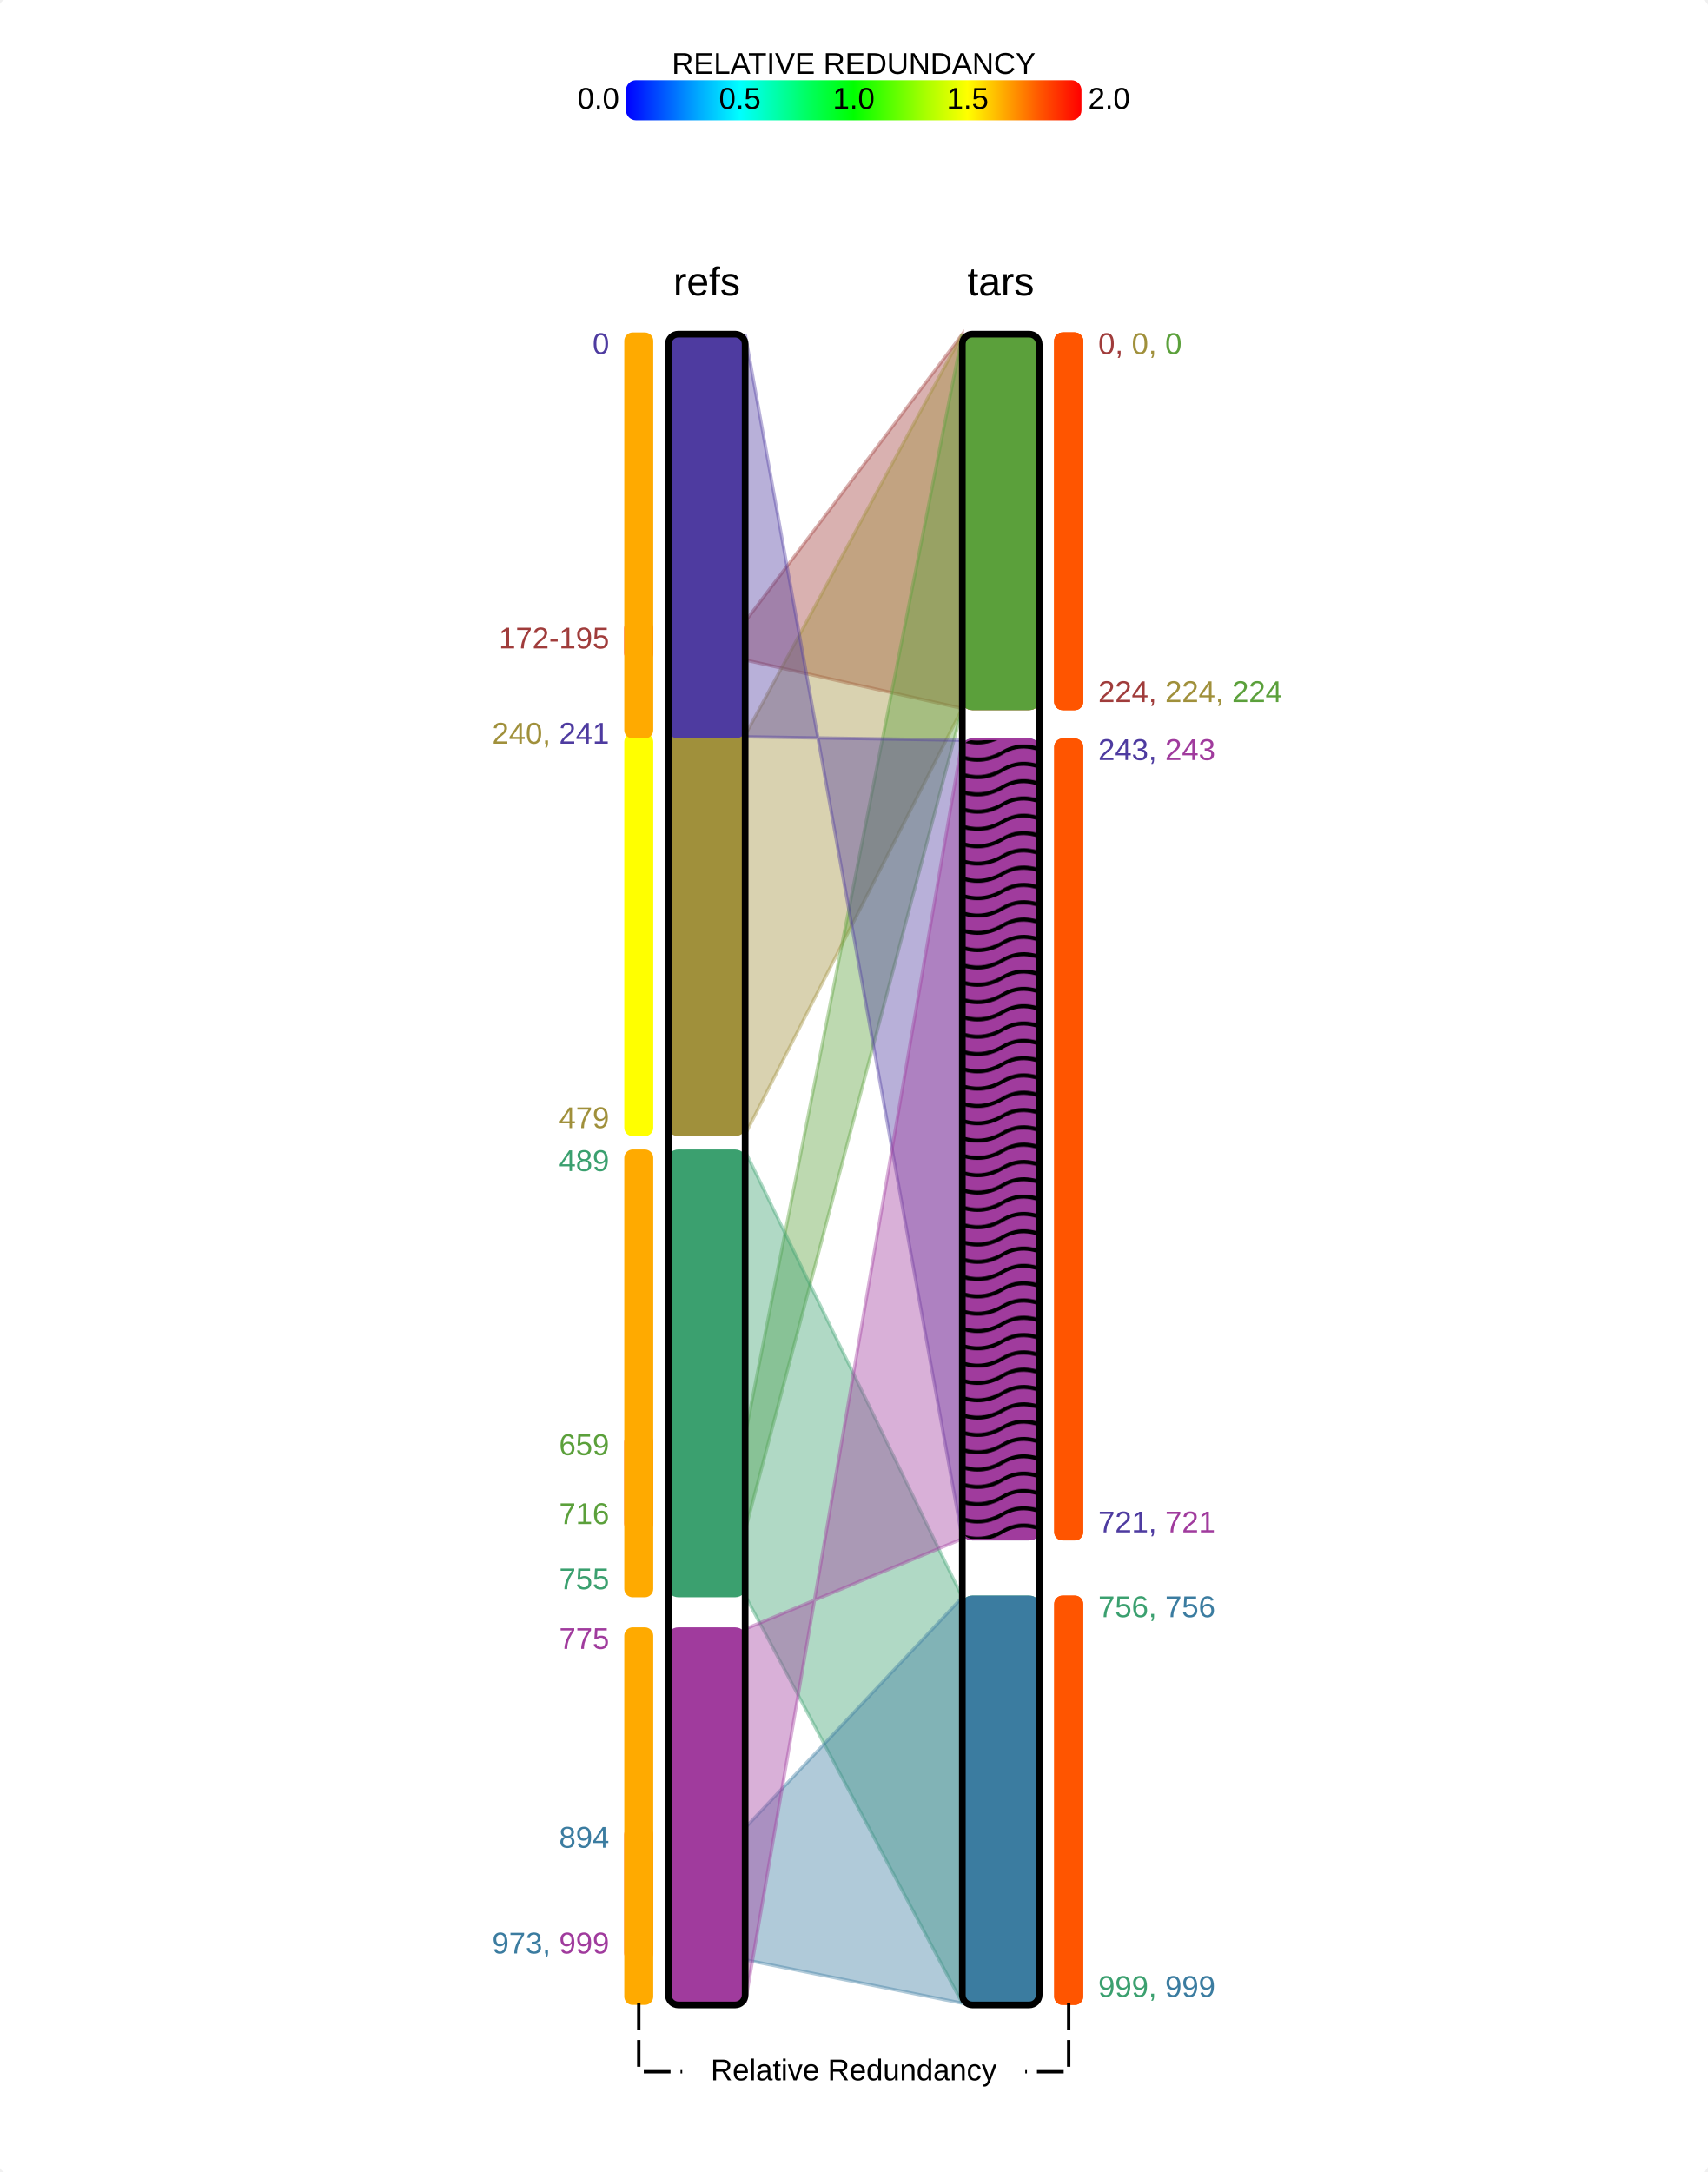
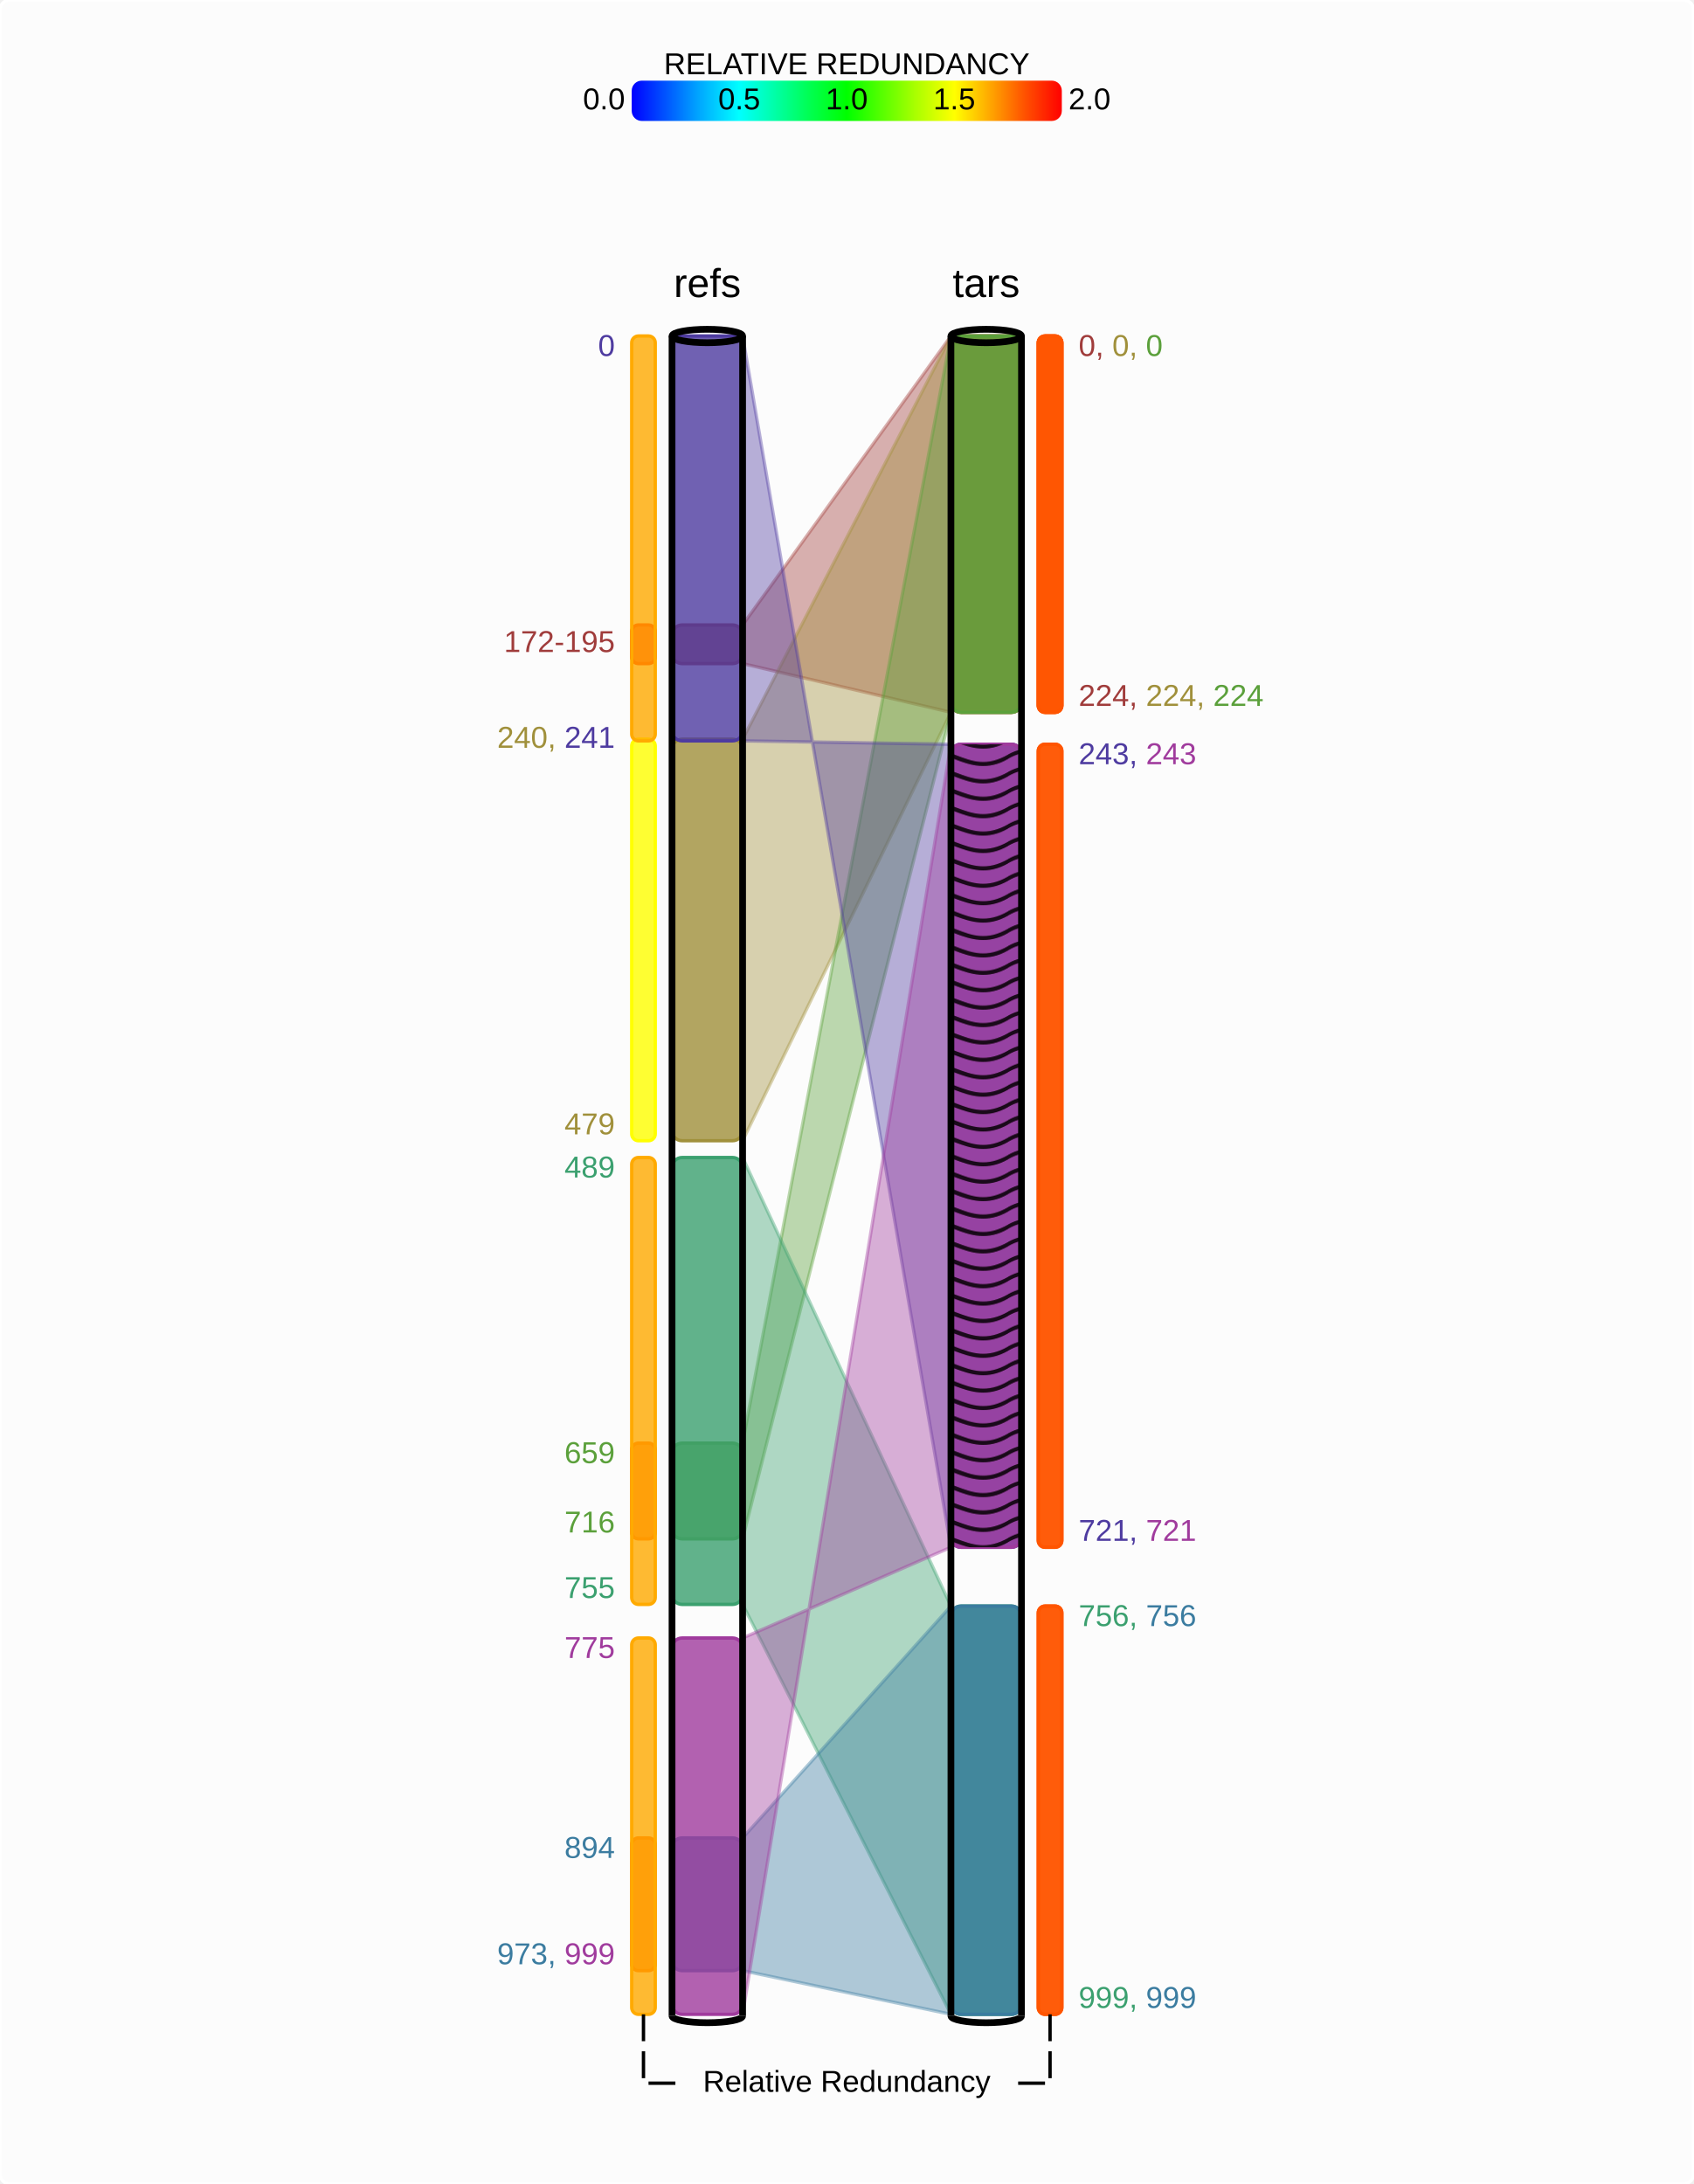
- <svg xmlns="http://www.w3.org/2000/svg" width="511" height="650">
+ <svg xmlns="http://www.w3.org/2000/svg" width="504" height="650">
  <defs id="ffff">
    <pattern id="Wavy" height="5.181" width="30" patternUnits="userSpaceOnUse">
      <path d="M 7.597,0.061 C 5.079,-0.187 2.656,0.302 -0.01,1.788 L -0.01,3.061 C 2.773,1.431 5.173,1.052 7.472,1.280 C 9.770,1.508 11.969,2.361 14.253,3.218 C 18.820,4.931 23.804,6.676 30.066,3.061 L 30.062,1.788 C 23.622,5.497 19.246,3.770 14.691,2.061 C 12.413,1.207 10.115,0.311 7.597,0.061 z" fill="black" stroke="none" />
    </pattern>
  </defs>
  <defs id="ffff">
    <pattern id="WavyWhite" height="5.181" width="30" patternUnits="userSpaceOnUse">
      <path d="M 7.597,0.061 C 5.079,-0.187 2.656,0.302 -0.01,1.788 L -0.01,3.061 C 2.773,1.431 5.173,1.052 7.472,1.280 C 9.770,1.508 11.969,2.361 14.253,3.218 C 18.820,4.931 23.804,6.676 30.066,3.061 L 30.062,1.788 C 23.622,5.497 19.246,3.770 14.691,2.061 C 12.413,1.207 10.115,0.311 7.597,0.061 z" fill="white" stroke="none" />
    </pattern>
  </defs>
-   <rect fill="white" stroke="white" fill-opacity="1" width="511.00" height="650.00" x="0.00" y="0.00" ry="3" />
-   <text id="211.50000085.000000" x="211.50" y="85.00" dominant-baseline="middle" transform="" font-size="12px" font-weight="normal" font-family="Arial" fill="black" text-align="start" line-height="125%%" text-anchor="middle">refs</text>
-   <text id="299.50000085.000000" x="299.50" y="85.00" dominant-baseline="middle" transform="" font-size="12px" font-weight="normal" font-family="Arial" fill="black" text-align="start" line-height="125%%" text-anchor="middle">tars</text>
-   <text id="182.333333100.000000" x="182.33" y="100.00" dominant-baseline="text-before-edge" transform="" font-size="9px" font-weight="normal" font-family="Arial" fill="black" text-align="start" line-height="125%%" text-anchor="end">
+   <rect fill="white" stroke="white" fill-opacity="0.8" width="504.00" height="650.00" x="0.00" y="0.00" ry="3" />
+   <text id="210.50000085.000000" x="210.50" y="85.00" dominant-baseline="middle" transform="" font-size="12px" font-weight="normal" font-family="Arial" fill="black" text-align="start" line-height="125%%" text-anchor="middle">refs</text>
+   <text id="293.50000085.000000" x="293.50" y="85.00" dominant-baseline="middle" transform="" font-size="12px" font-weight="normal" font-family="Arial" fill="black" text-align="start" line-height="125%%" text-anchor="middle">tars</text>
+   <text id="183.000000100.000000" x="183.00" y="100.00" dominant-baseline="text-before-edge" transform="" font-size="9px" font-weight="normal" font-family="Arial" fill="black" text-align="start" line-height="125%%" text-anchor="end">
    <tspan id="5" style="fill:#4E3BA0">0</tspan>
  </text>
-   <text id="182.333333191.500000" x="182.33" y="191.50" dominant-baseline="middle" transform="" font-size="9px" font-weight="normal" font-family="Arial" fill="black" text-align="start" line-height="125%%" text-anchor="end">
+   <text id="183.000000191.500000" x="183.00" y="191.50" dominant-baseline="middle" transform="" font-size="9px" font-weight="normal" font-family="Arial" fill="black" text-align="start" line-height="125%%" text-anchor="end">
    <tspan id="0" style="fill:#A03C3B">172-195</tspan>
  </text>
-   <text id="182.333333220.000000" x="182.33" y="220.00" dominant-baseline="middle" transform="" font-size="9px" font-weight="normal" font-family="Arial" fill="black" text-align="start" line-height="125%%" text-anchor="end">
+   <text id="183.000000220.000000" x="183.00" y="220.00" dominant-baseline="middle" transform="" font-size="9px" font-weight="normal" font-family="Arial" fill="black" text-align="start" line-height="125%%" text-anchor="end">
    <tspan id="1" style="fill:#A0903B">240, </tspan>
    <tspan id="5" style="fill:#4E3BA0">241</tspan>
  </text>
-   <text id="182.333333339.500000" x="182.33" y="339.50" dominant-baseline="text-after-edge" transform="" font-size="9px" font-weight="normal" font-family="Arial" fill="black" text-align="start" line-height="125%%" text-anchor="end">
+   <text id="183.000000339.500000" x="183.00" y="339.50" dominant-baseline="text-after-edge" transform="" font-size="9px" font-weight="normal" font-family="Arial" fill="black" text-align="start" line-height="125%%" text-anchor="end">
    <tspan id="1" style="fill:#A0903B">479</tspan>
  </text>
-   <text id="182.333333344.500000" x="182.33" y="344.50" dominant-baseline="text-before-edge" transform="" font-size="9px" font-weight="normal" font-family="Arial" fill="black" text-align="start" line-height="125%%" text-anchor="end">
+   <text id="183.000000344.500000" x="183.00" y="344.50" dominant-baseline="text-before-edge" transform="" font-size="9px" font-weight="normal" font-family="Arial" fill="black" text-align="start" line-height="125%%" text-anchor="end">
    <tspan id="3" style="fill:#3BA06F">489</tspan>
  </text>
-   <text id="182.333333429.500000" x="182.33" y="429.50" dominant-baseline="text-before-edge" transform="" font-size="9px" font-weight="normal" font-family="Arial" fill="black" text-align="start" line-height="125%%" text-anchor="end">
+   <text id="183.000000429.500000" x="183.00" y="429.50" dominant-baseline="text-before-edge" transform="" font-size="9px" font-weight="normal" font-family="Arial" fill="black" text-align="start" line-height="125%%" text-anchor="end">
    <tspan id="2" style="fill:#5BA03B">659</tspan>
  </text>
-   <text id="182.333333458.000000" x="182.33" y="458.00" dominant-baseline="text-after-edge" transform="" font-size="9px" font-weight="normal" font-family="Arial" fill="black" text-align="start" line-height="125%%" text-anchor="end">
+   <text id="183.000000458.000000" x="183.00" y="458.00" dominant-baseline="text-after-edge" transform="" font-size="9px" font-weight="normal" font-family="Arial" fill="black" text-align="start" line-height="125%%" text-anchor="end">
    <tspan id="2" style="fill:#5BA03B">716</tspan>
  </text>
-   <text id="182.333333477.500000" x="182.33" y="477.50" dominant-baseline="text-after-edge" transform="" font-size="9px" font-weight="normal" font-family="Arial" fill="black" text-align="start" line-height="125%%" text-anchor="end">
+   <text id="183.000000477.500000" x="183.00" y="477.50" dominant-baseline="text-after-edge" transform="" font-size="9px" font-weight="normal" font-family="Arial" fill="black" text-align="start" line-height="125%%" text-anchor="end">
    <tspan id="3" style="fill:#3BA06F">755</tspan>
  </text>
-   <text id="182.333333487.500000" x="182.33" y="487.50" dominant-baseline="text-before-edge" transform="" font-size="9px" font-weight="normal" font-family="Arial" fill="black" text-align="start" line-height="125%%" text-anchor="end">
+   <text id="183.000000487.500000" x="183.00" y="487.50" dominant-baseline="text-before-edge" transform="" font-size="9px" font-weight="normal" font-family="Arial" fill="black" text-align="start" line-height="125%%" text-anchor="end">
    <tspan id="6" style="fill:#A03B9D">775</tspan>
  </text>
-   <text id="182.333333547.000000" x="182.33" y="547.00" dominant-baseline="text-before-edge" transform="" font-size="9px" font-weight="normal" font-family="Arial" fill="black" text-align="start" line-height="125%%" text-anchor="end">
+   <text id="183.000000547.000000" x="183.00" y="547.00" dominant-baseline="text-before-edge" transform="" font-size="9px" font-weight="normal" font-family="Arial" fill="black" text-align="start" line-height="125%%" text-anchor="end">
    <tspan id="4" style="fill:#3B7CA0">894</tspan>
  </text>
-   <text id="182.333333586.500000" x="182.33" y="586.50" dominant-baseline="text-after-edge" transform="" font-size="9px" font-weight="normal" font-family="Arial" fill="black" text-align="start" line-height="125%%" text-anchor="end">
+   <text id="183.000000586.500000" x="183.00" y="586.50" dominant-baseline="text-after-edge" transform="" font-size="9px" font-weight="normal" font-family="Arial" fill="black" text-align="start" line-height="125%%" text-anchor="end">
    <tspan id="4" style="fill:#3B7CA0">973, </tspan>
    <tspan id="6" style="fill:#A03B9D">999</tspan>
  </text>
-   <text id="328.666667100.000000" x="328.67" y="100.00" dominant-baseline="text-before-edge" transform="" font-size="9px" font-weight="normal" font-family="Arial" fill="black" text-align="start" line-height="125%%" text-anchor="start">
+   <text id="321.000000100.000000" x="321.00" y="100.00" dominant-baseline="text-before-edge" transform="" font-size="9px" font-weight="normal" font-family="Arial" fill="black" text-align="start" line-height="125%%" text-anchor="start">
    <tspan id="0" style="fill:#A03C3B">0, </tspan>
    <tspan id="1" style="fill:#A0903B">0, </tspan>
    <tspan id="2" style="fill:#5BA03B">0</tspan>
  </text>
-   <text id="328.666667212.000000" x="328.67" y="212.00" dominant-baseline="text-after-edge" transform="" font-size="9px" font-weight="normal" font-family="Arial" fill="black" text-align="start" line-height="125%%" text-anchor="start">
+   <text id="321.000000212.000000" x="321.00" y="212.00" dominant-baseline="text-after-edge" transform="" font-size="9px" font-weight="normal" font-family="Arial" fill="black" text-align="start" line-height="125%%" text-anchor="start">
    <tspan id="0" style="fill:#A03C3B">224, </tspan>
    <tspan id="1" style="fill:#A0903B">224, </tspan>
    <tspan id="2" style="fill:#5BA03B">224</tspan>
  </text>
-   <text id="328.666667221.500000" x="328.67" y="221.50" dominant-baseline="text-before-edge" transform="" font-size="9px" font-weight="normal" font-family="Arial" fill="black" text-align="start" line-height="125%%" text-anchor="start">
+   <text id="321.000000221.500000" x="321.00" y="221.50" dominant-baseline="text-before-edge" transform="" font-size="9px" font-weight="normal" font-family="Arial" fill="black" text-align="start" line-height="125%%" text-anchor="start">
    <tspan id="5" style="fill:#4E3BA0">243, </tspan>
    <tspan id="6" style="fill:#A03B9D">243</tspan>
  </text>
-   <text id="328.666667460.500000" x="328.67" y="460.50" dominant-baseline="text-after-edge" transform="" font-size="9px" font-weight="normal" font-family="Arial" fill="black" text-align="start" line-height="125%%" text-anchor="start">
+   <text id="321.000000460.500000" x="321.00" y="460.50" dominant-baseline="text-after-edge" transform="" font-size="9px" font-weight="normal" font-family="Arial" fill="black" text-align="start" line-height="125%%" text-anchor="start">
    <tspan id="5" style="fill:#4E3BA0">721, </tspan>
    <tspan id="6" style="fill:#A03B9D">721</tspan>
  </text>
-   <text id="328.666667478.000000" x="328.67" y="478.00" dominant-baseline="text-before-edge" transform="" font-size="9px" font-weight="normal" font-family="Arial" fill="black" text-align="start" line-height="125%%" text-anchor="start">
+   <text id="321.000000478.000000" x="321.00" y="478.00" dominant-baseline="text-before-edge" transform="" font-size="9px" font-weight="normal" font-family="Arial" fill="black" text-align="start" line-height="125%%" text-anchor="start">
    <tspan id="3" style="fill:#3BA06F">756, </tspan>
    <tspan id="4" style="fill:#3B7CA0">756</tspan>
  </text>
-   <text id="328.666667599.500000" x="328.67" y="599.50" dominant-baseline="text-after-edge" transform="" font-size="9px" font-weight="normal" font-family="Arial" fill="black" text-align="start" line-height="125%%" text-anchor="start">
+   <text id="321.000000599.500000" x="321.00" y="599.50" dominant-baseline="text-after-edge" transform="" font-size="9px" font-weight="normal" font-family="Arial" fill="black" text-align="start" line-height="125%%" text-anchor="start">
    <tspan id="3" style="fill:#3BA06F">999, </tspan>
    <tspan id="4" style="fill:#3B7CA0">999</tspan>
  </text>
-   <rect fill="#A03C3B" stroke="#A03C3B" fill-opacity="1" width="23.00" height="11.50" x="200.00" y="186.00" ry="3" />
-   <rect id="rect3777" fill="#ff0000" stroke="#ff0000" fill-opacity="1" width="7.67" height="11.50" x="187.33" y="186.00" ry="2" />
-   <rect fill="#A03C3B" stroke="#A03C3B" fill-opacity="1" width="23.00" height="112.00" x="288.00" y="100.00" ry="3" />
-   <rect id="rect3777" fill="#ff5500" stroke="#ff5500" fill-opacity="1" width="7.67" height="112.00" x="316.00" y="100.00" ry="2" />
-   <polygon points="223.00,186.00 223.00,197.50 288.00,212.00 288.00,100.00" fill="#A03C3B" stroke="#A03C3B" stroke-width="1" stroke-opacity="0.4" fill-opacity="0.4" />
-   <rect fill="#A0903B" stroke="#A0903B" fill-opacity="1" width="23.00" height="119.50" x="200.00" y="220.00" ry="3" />
-   <rect id="rect3777" fill="#ffff00" stroke="#ffff00" fill-opacity="1" width="7.67" height="119.50" x="187.33" y="220.00" ry="2" />
-   <rect fill="#A0903B" stroke="#A0903B" fill-opacity="1" width="23.00" height="112.00" x="288.00" y="100.00" ry="3" />
-   <rect id="rect3777" fill="#ff5500" stroke="#ff5500" fill-opacity="1" width="7.67" height="112.00" x="316.00" y="100.00" ry="2" />
-   <polygon points="223.00,220.00 223.00,339.50 288.00,212.00 288.00,100.00" fill="#A0903B" stroke="#A0903B" stroke-width="1" stroke-opacity="0.4" fill-opacity="0.4" />
-   <rect fill="#5BA03B" stroke="#5BA03B" fill-opacity="1" width="23.00" height="28.50" x="200.00" y="429.50" ry="3" />
-   <rect id="rect3777" fill="#ff5500" stroke="#ff5500" fill-opacity="1" width="7.67" height="28.50" x="187.33" y="429.50" ry="2" />
-   <rect fill="#5BA03B" stroke="#5BA03B" fill-opacity="1" width="23.00" height="112.00" x="288.00" y="100.00" ry="3" />
-   <rect id="rect3777" fill="#ff5500" stroke="#ff5500" fill-opacity="1" width="7.67" height="112.00" x="316.00" y="100.00" ry="2" />
-   <polygon points="223.00,429.50 223.00,458.00 288.00,212.00 288.00,100.00" fill="#5BA03B" stroke="#5BA03B" stroke-width="1" stroke-opacity="0.4" fill-opacity="0.4" />
-   <rect fill="#3BA06F" stroke="#3BA06F" fill-opacity="1" width="23.00" height="133.00" x="200.00" y="344.50" ry="3" />
-   <rect id="rect3777" fill="#ffaa00" stroke="#ffaa00" fill-opacity="1" width="7.67" height="133.00" x="187.33" y="344.50" ry="2" />
-   <rect fill="#3BA06F" stroke="#3BA06F" fill-opacity="1" width="23.00" height="121.50" x="288.00" y="478.00" ry="3" />
-   <rect id="rect3777" fill="#ff5500" stroke="#ff5500" fill-opacity="1" width="7.67" height="121.50" x="316.00" y="478.00" ry="2" />
-   <polygon points="223.00,344.50 223.00,477.50 288.00,599.50 288.00,478.00" fill="#3BA06F" stroke="#3BA06F" stroke-width="1" stroke-opacity="0.4" fill-opacity="0.4" />
-   <rect fill="#3B7CA0" stroke="#3B7CA0" fill-opacity="1" width="23.00" height="39.50" x="200.00" y="547.00" ry="3" />
-   <rect id="rect3777" fill="#ff5500" stroke="#ff5500" fill-opacity="1" width="7.67" height="39.50" x="187.33" y="547.00" ry="2" />
-   <rect fill="#3B7CA0" stroke="#3B7CA0" fill-opacity="1" width="23.00" height="121.50" x="288.00" y="478.00" ry="3" />
-   <rect id="rect3777" fill="#ff5500" stroke="#ff5500" fill-opacity="1" width="7.67" height="121.50" x="316.00" y="478.00" ry="2" />
-   <polygon points="223.00,547.00 223.00,586.50 288.00,599.50 288.00,478.00" fill="#3B7CA0" stroke="#3B7CA0" stroke-width="1" stroke-opacity="0.4" fill-opacity="0.4" />
-   <rect fill="#4E3BA0" stroke="#4E3BA0" fill-opacity="1" width="23.00" height="120.50" x="200.00" y="100.00" ry="3" />
-   <rect id="rect3777" fill="#ffaa00" stroke="#ffaa00" fill-opacity="1" width="7.67" height="120.50" x="187.33" y="100.00" ry="2" />
-   <rect fill="#4E3BA0" stroke="#4E3BA0" fill-opacity="1" width="23.00" height="239.00" x="288.00" y="221.50" ry="3" />
-   <rect fill-opacity="1" stroke-width="2" fill="url(#Wavy)" width="23.00" height="239.00" x="288.00" y="221.50" ry="3" />
-   <rect id="rect3777" fill="#ff5500" stroke="#ff5500" fill-opacity="1" width="7.67" height="239.00" x="316.00" y="221.50" ry="2" />
-   <polygon points="223.00,100.00 223.00,220.50 288.00,221.50 288.00,460.50" fill="#4E3BA0" stroke="#4E3BA0" stroke-width="1" stroke-opacity="0.4" fill-opacity="0.4" />
-   <rect fill="#A03B9D" stroke="#A03B9D" fill-opacity="1" width="23.00" height="112.00" x="200.00" y="487.50" ry="3" />
-   <rect id="rect3777" fill="#ffaa00" stroke="#ffaa00" fill-opacity="1" width="7.67" height="112.00" x="187.33" y="487.50" ry="2" />
-   <rect fill="#A03B9D" stroke="#A03B9D" fill-opacity="1" width="23.00" height="239.00" x="288.00" y="221.50" ry="3" />
-   <rect fill-opacity="1" stroke-width="2" fill="url(#Wavy)" width="23.00" height="239.00" x="288.00" y="221.50" ry="3" />
-   <rect id="rect3777" fill="#ff5500" stroke="#ff5500" fill-opacity="1" width="7.67" height="239.00" x="316.00" y="221.50" ry="2" />
-   <polygon points="223.00,487.50 223.00,599.50 288.00,221.50 288.00,460.50" fill="#A03B9D" stroke="#A03B9D" stroke-width="1" stroke-opacity="0.4" fill-opacity="0.4" />
-   <rect fill="none" stroke="#000000" stroke-width="2" stroke-linecap="butt" stroke-linejoin="miter" stroke-miterlimit="4" width="23.00" height="500.00" x="200.00" y="100.00" ry="3" />
-   <rect fill="none" stroke="#000000" stroke-width="2" stroke-linecap="butt" stroke-linejoin="miter" stroke-miterlimit="4" width="23.00" height="500.00" x="288.00" y="100.00" ry="3" />
-   <text id="255.50000024.000000" x="255.50" y="24.00" dominant-baseline="text-after-edge" transform="" font-size="9px" font-weight="normal" font-family="Arial" fill="black" text-align="start" line-height="125%%" text-anchor="middle">RELATIVE REDUNDANCY</text>
+   <rect fill="#A03C3B" stroke="#A03C3B" fill-opacity="0.8" width="21.00" height="11.50" x="200.00" y="186.00" ry="3" />
+   <rect id="rect3777" fill="#ff0000" stroke="#ff0000" fill-opacity="0.8" width="7.00" height="11.50" x="188.00" y="186.00" ry="2" />
+   <rect fill="#A03C3B" stroke="#A03C3B" fill-opacity="0.8" width="21.00" height="112.00" x="283.00" y="100.00" ry="3" />
+   <rect id="rect3777" fill="#ff5500" stroke="#ff5500" fill-opacity="0.8" width="7.00" height="112.00" x="309.00" y="100.00" ry="2" />
+   <polygon points="221.00,186.00 221.00,197.50 283.00,212.00 283.00,100.00" fill="#A03C3B" stroke="#A03C3B" stroke-width="1" stroke-opacity="0.4" fill-opacity="0.4" />
+   <rect fill="#A0903B" stroke="#A0903B" fill-opacity="0.8" width="21.00" height="119.50" x="200.00" y="220.00" ry="3" />
+   <rect id="rect3777" fill="#ffff00" stroke="#ffff00" fill-opacity="0.8" width="7.00" height="119.50" x="188.00" y="220.00" ry="2" />
+   <rect fill="#A0903B" stroke="#A0903B" fill-opacity="0.8" width="21.00" height="112.00" x="283.00" y="100.00" ry="3" />
+   <rect id="rect3777" fill="#ff5500" stroke="#ff5500" fill-opacity="0.8" width="7.00" height="112.00" x="309.00" y="100.00" ry="2" />
+   <polygon points="221.00,220.00 221.00,339.50 283.00,212.00 283.00,100.00" fill="#A0903B" stroke="#A0903B" stroke-width="1" stroke-opacity="0.4" fill-opacity="0.4" />
+   <rect fill="#5BA03B" stroke="#5BA03B" fill-opacity="0.8" width="21.00" height="28.50" x="200.00" y="429.50" ry="3" />
+   <rect id="rect3777" fill="#ff5500" stroke="#ff5500" fill-opacity="0.8" width="7.00" height="28.50" x="188.00" y="429.50" ry="2" />
+   <rect fill="#5BA03B" stroke="#5BA03B" fill-opacity="0.8" width="21.00" height="112.00" x="283.00" y="100.00" ry="3" />
+   <rect id="rect3777" fill="#ff5500" stroke="#ff5500" fill-opacity="0.8" width="7.00" height="112.00" x="309.00" y="100.00" ry="2" />
+   <polygon points="221.00,429.50 221.00,458.00 283.00,212.00 283.00,100.00" fill="#5BA03B" stroke="#5BA03B" stroke-width="1" stroke-opacity="0.4" fill-opacity="0.4" />
+   <rect fill="#3BA06F" stroke="#3BA06F" fill-opacity="0.8" width="21.00" height="133.00" x="200.00" y="344.50" ry="3" />
+   <rect id="rect3777" fill="#ffaa00" stroke="#ffaa00" fill-opacity="0.8" width="7.00" height="133.00" x="188.00" y="344.50" ry="2" />
+   <rect fill="#3BA06F" stroke="#3BA06F" fill-opacity="0.8" width="21.00" height="121.50" x="283.00" y="478.00" ry="3" />
+   <rect id="rect3777" fill="#ff5500" stroke="#ff5500" fill-opacity="0.8" width="7.00" height="121.50" x="309.00" y="478.00" ry="2" />
+   <polygon points="221.00,344.50 221.00,477.50 283.00,599.50 283.00,478.00" fill="#3BA06F" stroke="#3BA06F" stroke-width="1" stroke-opacity="0.4" fill-opacity="0.4" />
+   <rect fill="#3B7CA0" stroke="#3B7CA0" fill-opacity="0.8" width="21.00" height="39.50" x="200.00" y="547.00" ry="3" />
+   <rect id="rect3777" fill="#ff5500" stroke="#ff5500" fill-opacity="0.8" width="7.00" height="39.50" x="188.00" y="547.00" ry="2" />
+   <rect fill="#3B7CA0" stroke="#3B7CA0" fill-opacity="0.8" width="21.00" height="121.50" x="283.00" y="478.00" ry="3" />
+   <rect id="rect3777" fill="#ff5500" stroke="#ff5500" fill-opacity="0.8" width="7.00" height="121.50" x="309.00" y="478.00" ry="2" />
+   <polygon points="221.00,547.00 221.00,586.50 283.00,599.50 283.00,478.00" fill="#3B7CA0" stroke="#3B7CA0" stroke-width="1" stroke-opacity="0.4" fill-opacity="0.4" />
+   <rect fill="#4E3BA0" stroke="#4E3BA0" fill-opacity="0.8" width="21.00" height="120.50" x="200.00" y="100.00" ry="3" />
+   <rect id="rect3777" fill="#ffaa00" stroke="#ffaa00" fill-opacity="0.8" width="7.00" height="120.50" x="188.00" y="100.00" ry="2" />
+   <rect fill="#4E3BA0" stroke="#4E3BA0" fill-opacity="0.8" width="21.00" height="239.00" x="283.00" y="221.50" ry="3" />
+   <rect fill-opacity="0.8" stroke-width="2" fill="url(#Wavy)" width="21.00" height="239.00" x="283.00" y="221.50" ry="3" />
+   <rect id="rect3777" fill="#ff5500" stroke="#ff5500" fill-opacity="0.8" width="7.00" height="239.00" x="309.00" y="221.50" ry="2" />
+   <polygon points="221.00,100.00 221.00,220.50 283.00,221.50 283.00,460.50" fill="#4E3BA0" stroke="#4E3BA0" stroke-width="1" stroke-opacity="0.4" fill-opacity="0.4" />
+   <rect fill="#A03B9D" stroke="#A03B9D" fill-opacity="0.8" width="21.00" height="112.00" x="200.00" y="487.50" ry="3" />
+   <rect id="rect3777" fill="#ffaa00" stroke="#ffaa00" fill-opacity="0.8" width="7.00" height="112.00" x="188.00" y="487.50" ry="2" />
+   <rect fill="#A03B9D" stroke="#A03B9D" fill-opacity="0.8" width="21.00" height="239.00" x="283.00" y="221.50" ry="3" />
+   <rect fill-opacity="0.8" stroke-width="2" fill="url(#Wavy)" width="21.00" height="239.00" x="283.00" y="221.50" ry="3" />
+   <rect id="rect3777" fill="#ff5500" stroke="#ff5500" fill-opacity="0.8" width="7.00" height="239.00" x="309.00" y="221.50" ry="2" />
+   <polygon points="221.00,487.50 221.00,599.50 283.00,221.50 283.00,460.50" fill="#A03B9D" stroke="#A03B9D" stroke-width="1" stroke-opacity="0.4" fill-opacity="0.4" />
+   <line x1="200.00" y1="100.00" x2="200.00" y2="600.00" stroke="black" stroke-width="2" />
+   <line x1="221.00" y1="100.00" x2="221.00" y2="600.00" stroke="black" stroke-width="2" />
+   <ellipse cx="210.5" cy="100" rx="10.5" ry="2" fill="none" stroke="black" stroke-width="2" />
+   <path d="M200 600 a 10.5 2, 0, 0 0, 21 0" fill="transparent" stroke="black" stroke-width="2" />
+   <line x1="283.00" y1="100.00" x2="283.00" y2="600.00" stroke="black" stroke-width="2" />
+   <line x1="304.00" y1="100.00" x2="304.00" y2="600.00" stroke="black" stroke-width="2" />
+   <ellipse cx="293.5" cy="100" rx="10.5" ry="2" fill="none" stroke="black" stroke-width="2" />
+   <path d="M283 600 a 10.5 2, 0, 0 0, 21 0" fill="transparent" stroke="black" stroke-width="2" />
+   <text id="252.00000024.000000" x="252.00" y="24.00" dominant-baseline="text-after-edge" transform="" font-size="9px" font-weight="normal" font-family="Arial" fill="black" text-align="start" line-height="125%%" text-anchor="middle">RELATIVE REDUNDANCY</text>
  <defs>
-     <linearGradient id="grad187.33333324.000000" x1="0%" y1="0%" x2="100%" y2="0%">
+     <linearGradient id="grad188.00000024.000000" x1="0%" y1="0%" x2="100%" y2="0%">
      <stop offset="0%" stop-color="#0000ff" stop-opacity="1" />
      <stop offset="8%" stop-color="#0055ff" stop-opacity="1" />
      <stop offset="16%" stop-color="#00aaff" stop-opacity="1" />
      <stop offset="25%" stop-color="#00ffff" stop-opacity="1" />
      <stop offset="33%" stop-color="#00ffaa" stop-opacity="1" />
      <stop offset="41%" stop-color="#00ff55" stop-opacity="1" />
      <stop offset="50%" stop-color="#00ff00" stop-opacity="1" />
      <stop offset="58%" stop-color="#55ff00" stop-opacity="1" />
      <stop offset="66%" stop-color="#aaff00" stop-opacity="1" />
      <stop offset="75%" stop-color="#ffff00" stop-opacity="1" />
      <stop offset="83%" stop-color="#ffaa00" stop-opacity="1" />
      <stop offset="91%" stop-color="#ff5500" stop-opacity="1" />
      <stop offset="100%" stop-color="#ff0000" stop-opacity="1" />
    </linearGradient>
  </defs>
-   <rect fill="url(#grad187.33333324.000000)" width="136.33" height="12.00" x="187.33" y="24.00" ry="3" />
-   <text id="185.33333330.000000" x="185.33" y="30.00" dominant-baseline="middle" transform="" font-size="9px" font-weight="normal" font-family="Arial" fill="black" text-align="start" line-height="125%%" text-anchor="end">0.0</text>
-   <text id="221.41666730.000000" x="221.42" y="30.00" dominant-baseline="middle" transform="" font-size="9px" font-weight="normal" font-family="Arial" fill="black" text-align="start" line-height="125%%" text-anchor="middle">0.5</text>
-   <text id="255.50000030.000000" x="255.50" y="30.00" dominant-baseline="middle" transform="" font-size="9px" font-weight="normal" font-family="Arial" fill="black" text-align="start" line-height="125%%" text-anchor="middle">1.0</text>
-   <text id="289.58333330.000000" x="289.58" y="30.00" dominant-baseline="middle" transform="" font-size="9px" font-weight="normal" font-family="Arial" fill="black" text-align="start" line-height="125%%" text-anchor="middle">1.5</text>
-   <text id="325.66666730.000000" x="325.67" y="30.00" dominant-baseline="middle" transform="" font-size="9px" font-weight="normal" font-family="Arial" fill="black" text-align="start" line-height="125%%" text-anchor="start">2.0</text>
-   <path d="M 191.167,599.5 v 20.5 h 13" fill="none" stroke="black" stroke-linejoin="round" stroke-dasharray="8 3" stroke-width="1.00" />
-   <path d="M 319.833,599.5 v 20.5 h -13" fill="none" stroke="black" stroke-linejoin="round" stroke-dasharray="8 3" stroke-width="1.00" />
-   <text id="255.500000620.000000" x="255.50" y="620.00" dominant-baseline="middle" transform="" font-size="9px" font-weight="normal" font-family="Arial" fill="black" text-align="start" line-height="125%%" text-anchor="middle">Relative Redundancy</text>
+   <rect fill="url(#grad188.00000024.000000)" width="128.00" height="12.00" x="188.00" y="24.00" ry="3" />
+   <text id="186.00000030.000000" x="186.00" y="30.00" dominant-baseline="middle" transform="" font-size="9px" font-weight="normal" font-family="Arial" fill="black" text-align="start" line-height="125%%" text-anchor="end">0.0</text>
+   <text id="220.00000030.000000" x="220.00" y="30.00" dominant-baseline="middle" transform="" font-size="9px" font-weight="normal" font-family="Arial" fill="black" text-align="start" line-height="125%%" text-anchor="middle">0.5</text>
+   <text id="252.00000030.000000" x="252.00" y="30.00" dominant-baseline="middle" transform="" font-size="9px" font-weight="normal" font-family="Arial" fill="black" text-align="start" line-height="125%%" text-anchor="middle">1.0</text>
+   <text id="284.00000030.000000" x="284.00" y="30.00" dominant-baseline="middle" transform="" font-size="9px" font-weight="normal" font-family="Arial" fill="black" text-align="start" line-height="125%%" text-anchor="middle">1.5</text>
+   <text id="318.00000030.000000" x="318.00" y="30.00" dominant-baseline="middle" transform="" font-size="9px" font-weight="normal" font-family="Arial" fill="black" text-align="start" line-height="125%%" text-anchor="start">2.0</text>
+   <path d="M 191.5,599.5 v 20.5 h 12.4" fill="none" stroke="black" stroke-linejoin="round" stroke-dasharray="8 3" stroke-width="1.00" />
+   <path d="M 312.5,599.5 v 20.5 h -12.4" fill="none" stroke="black" stroke-linejoin="round" stroke-dasharray="8 3" stroke-width="1.00" />
+   <text id="252.000000620.000000" x="252.00" y="620.00" dominant-baseline="middle" transform="" font-size="9px" font-weight="normal" font-family="Arial" fill="black" text-align="start" line-height="125%%" text-anchor="middle">Relative Redundancy</text>
</svg>
